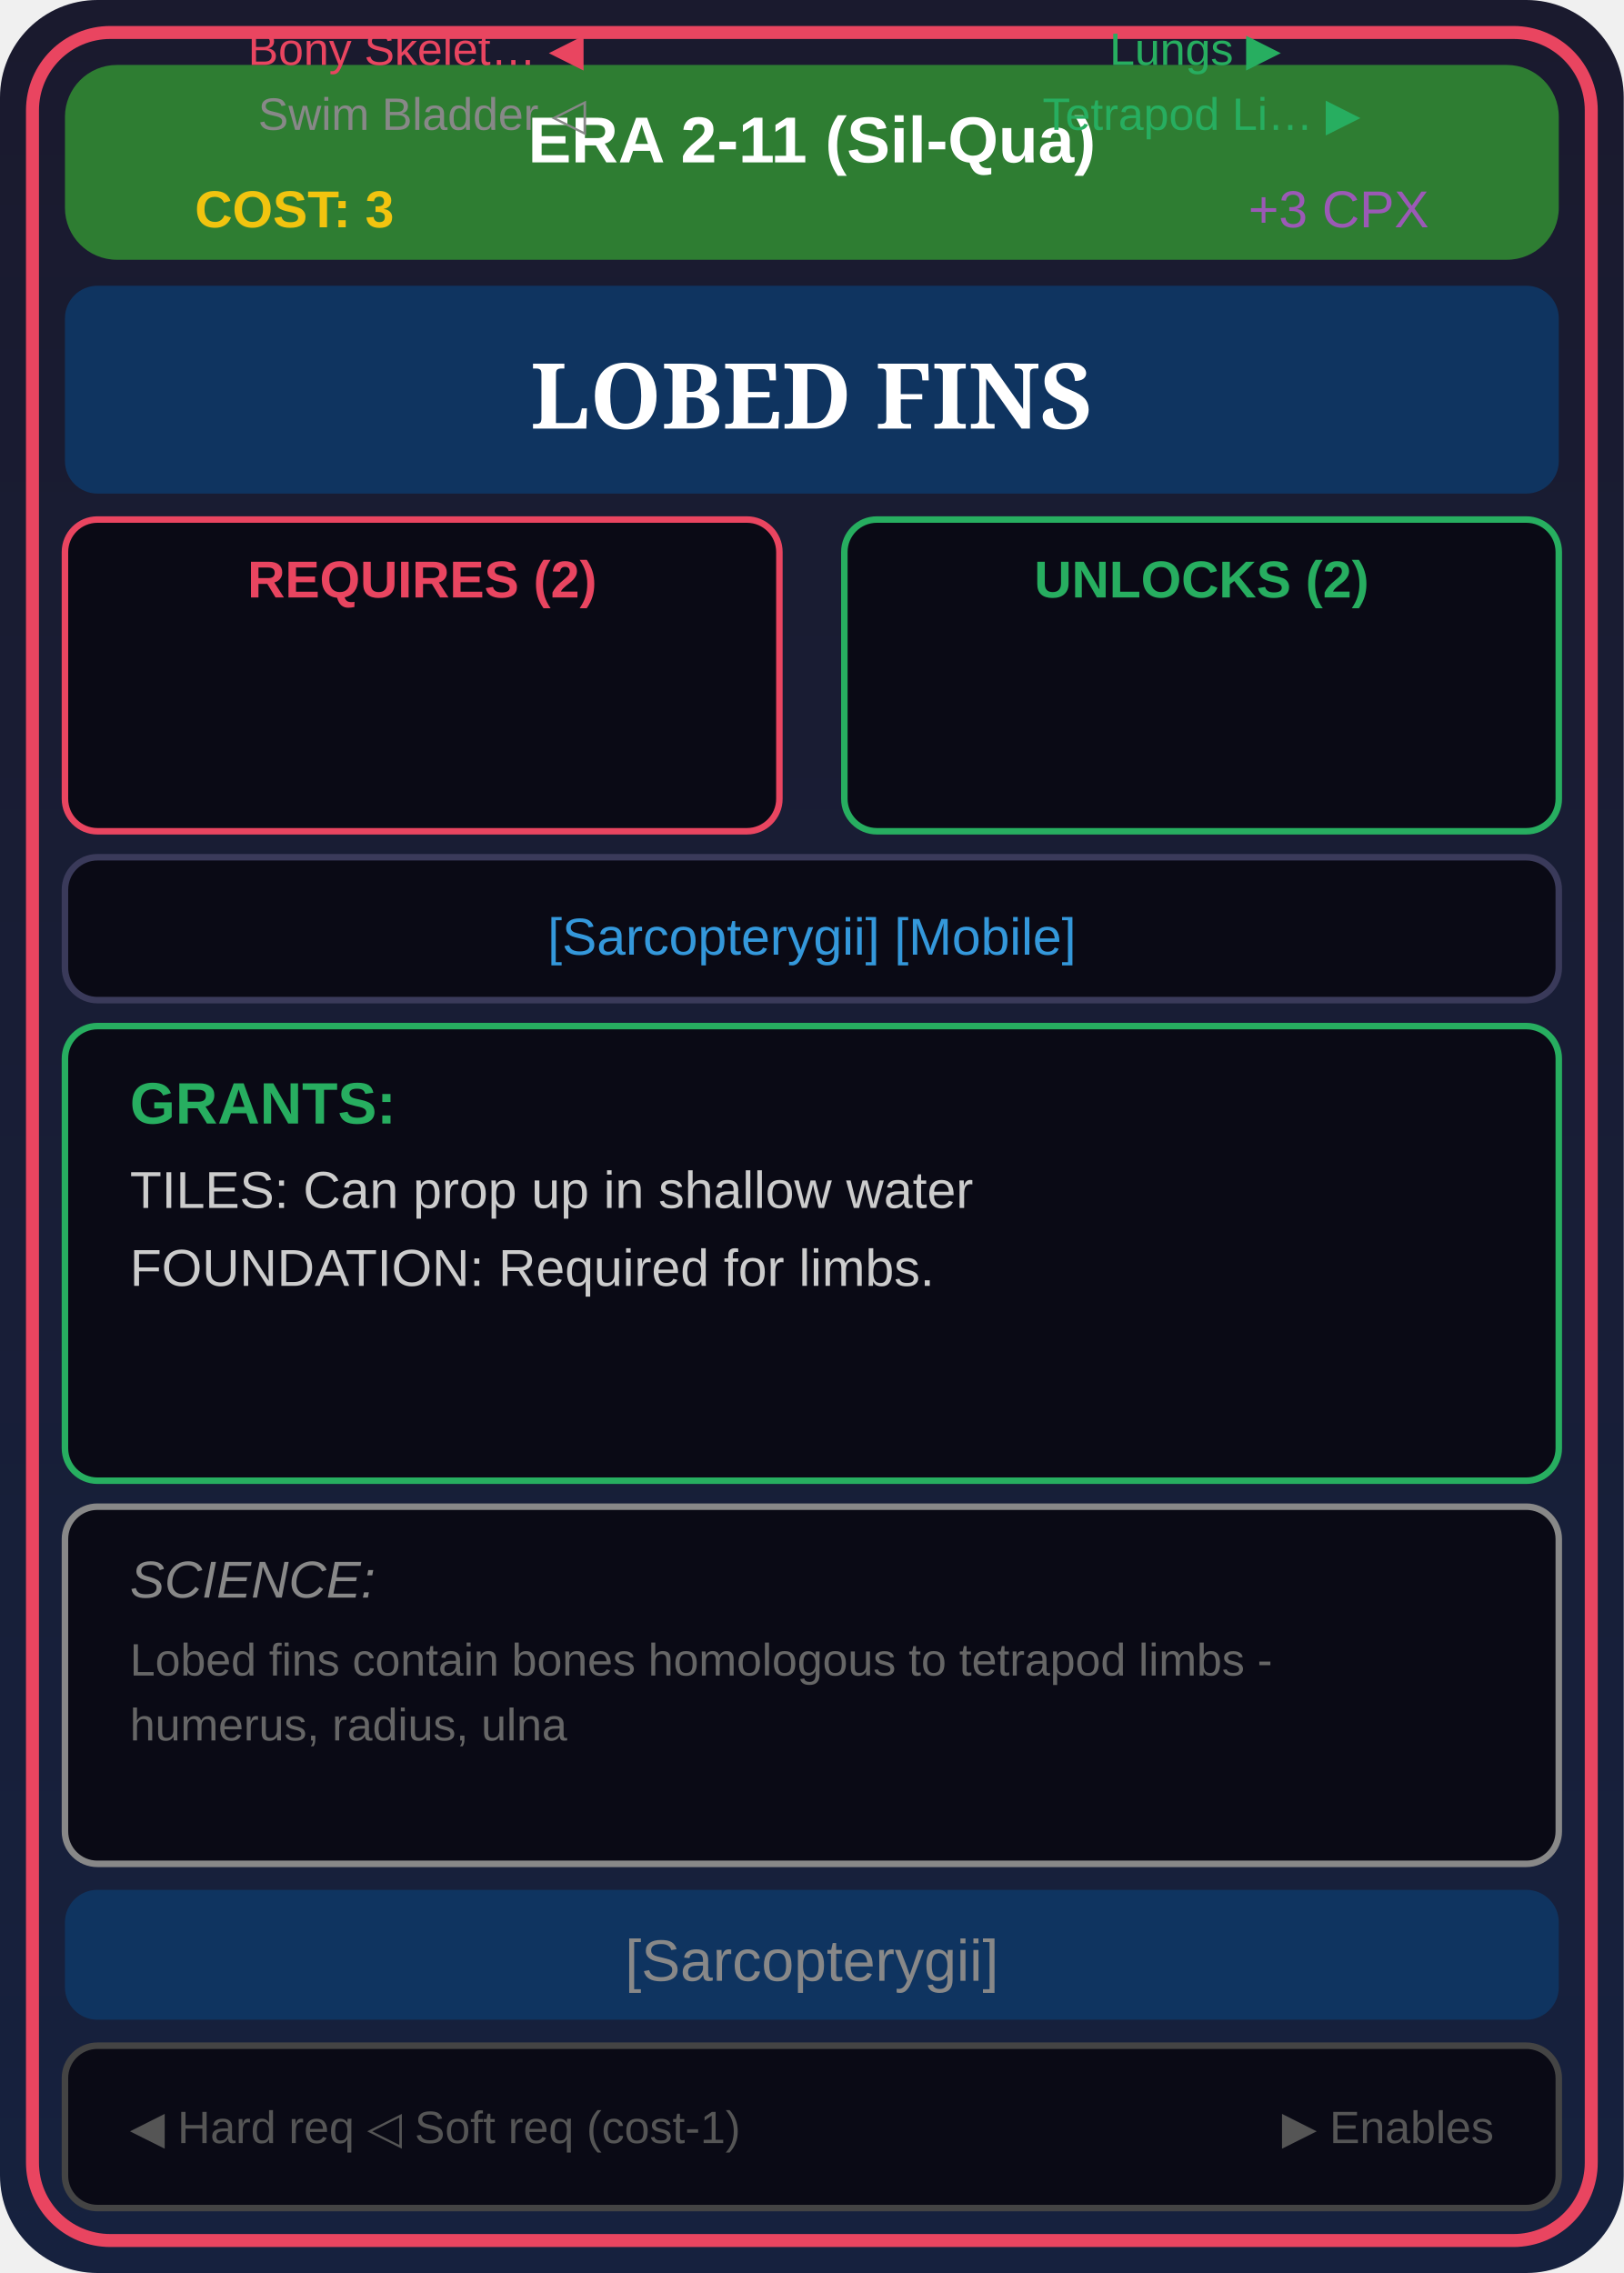
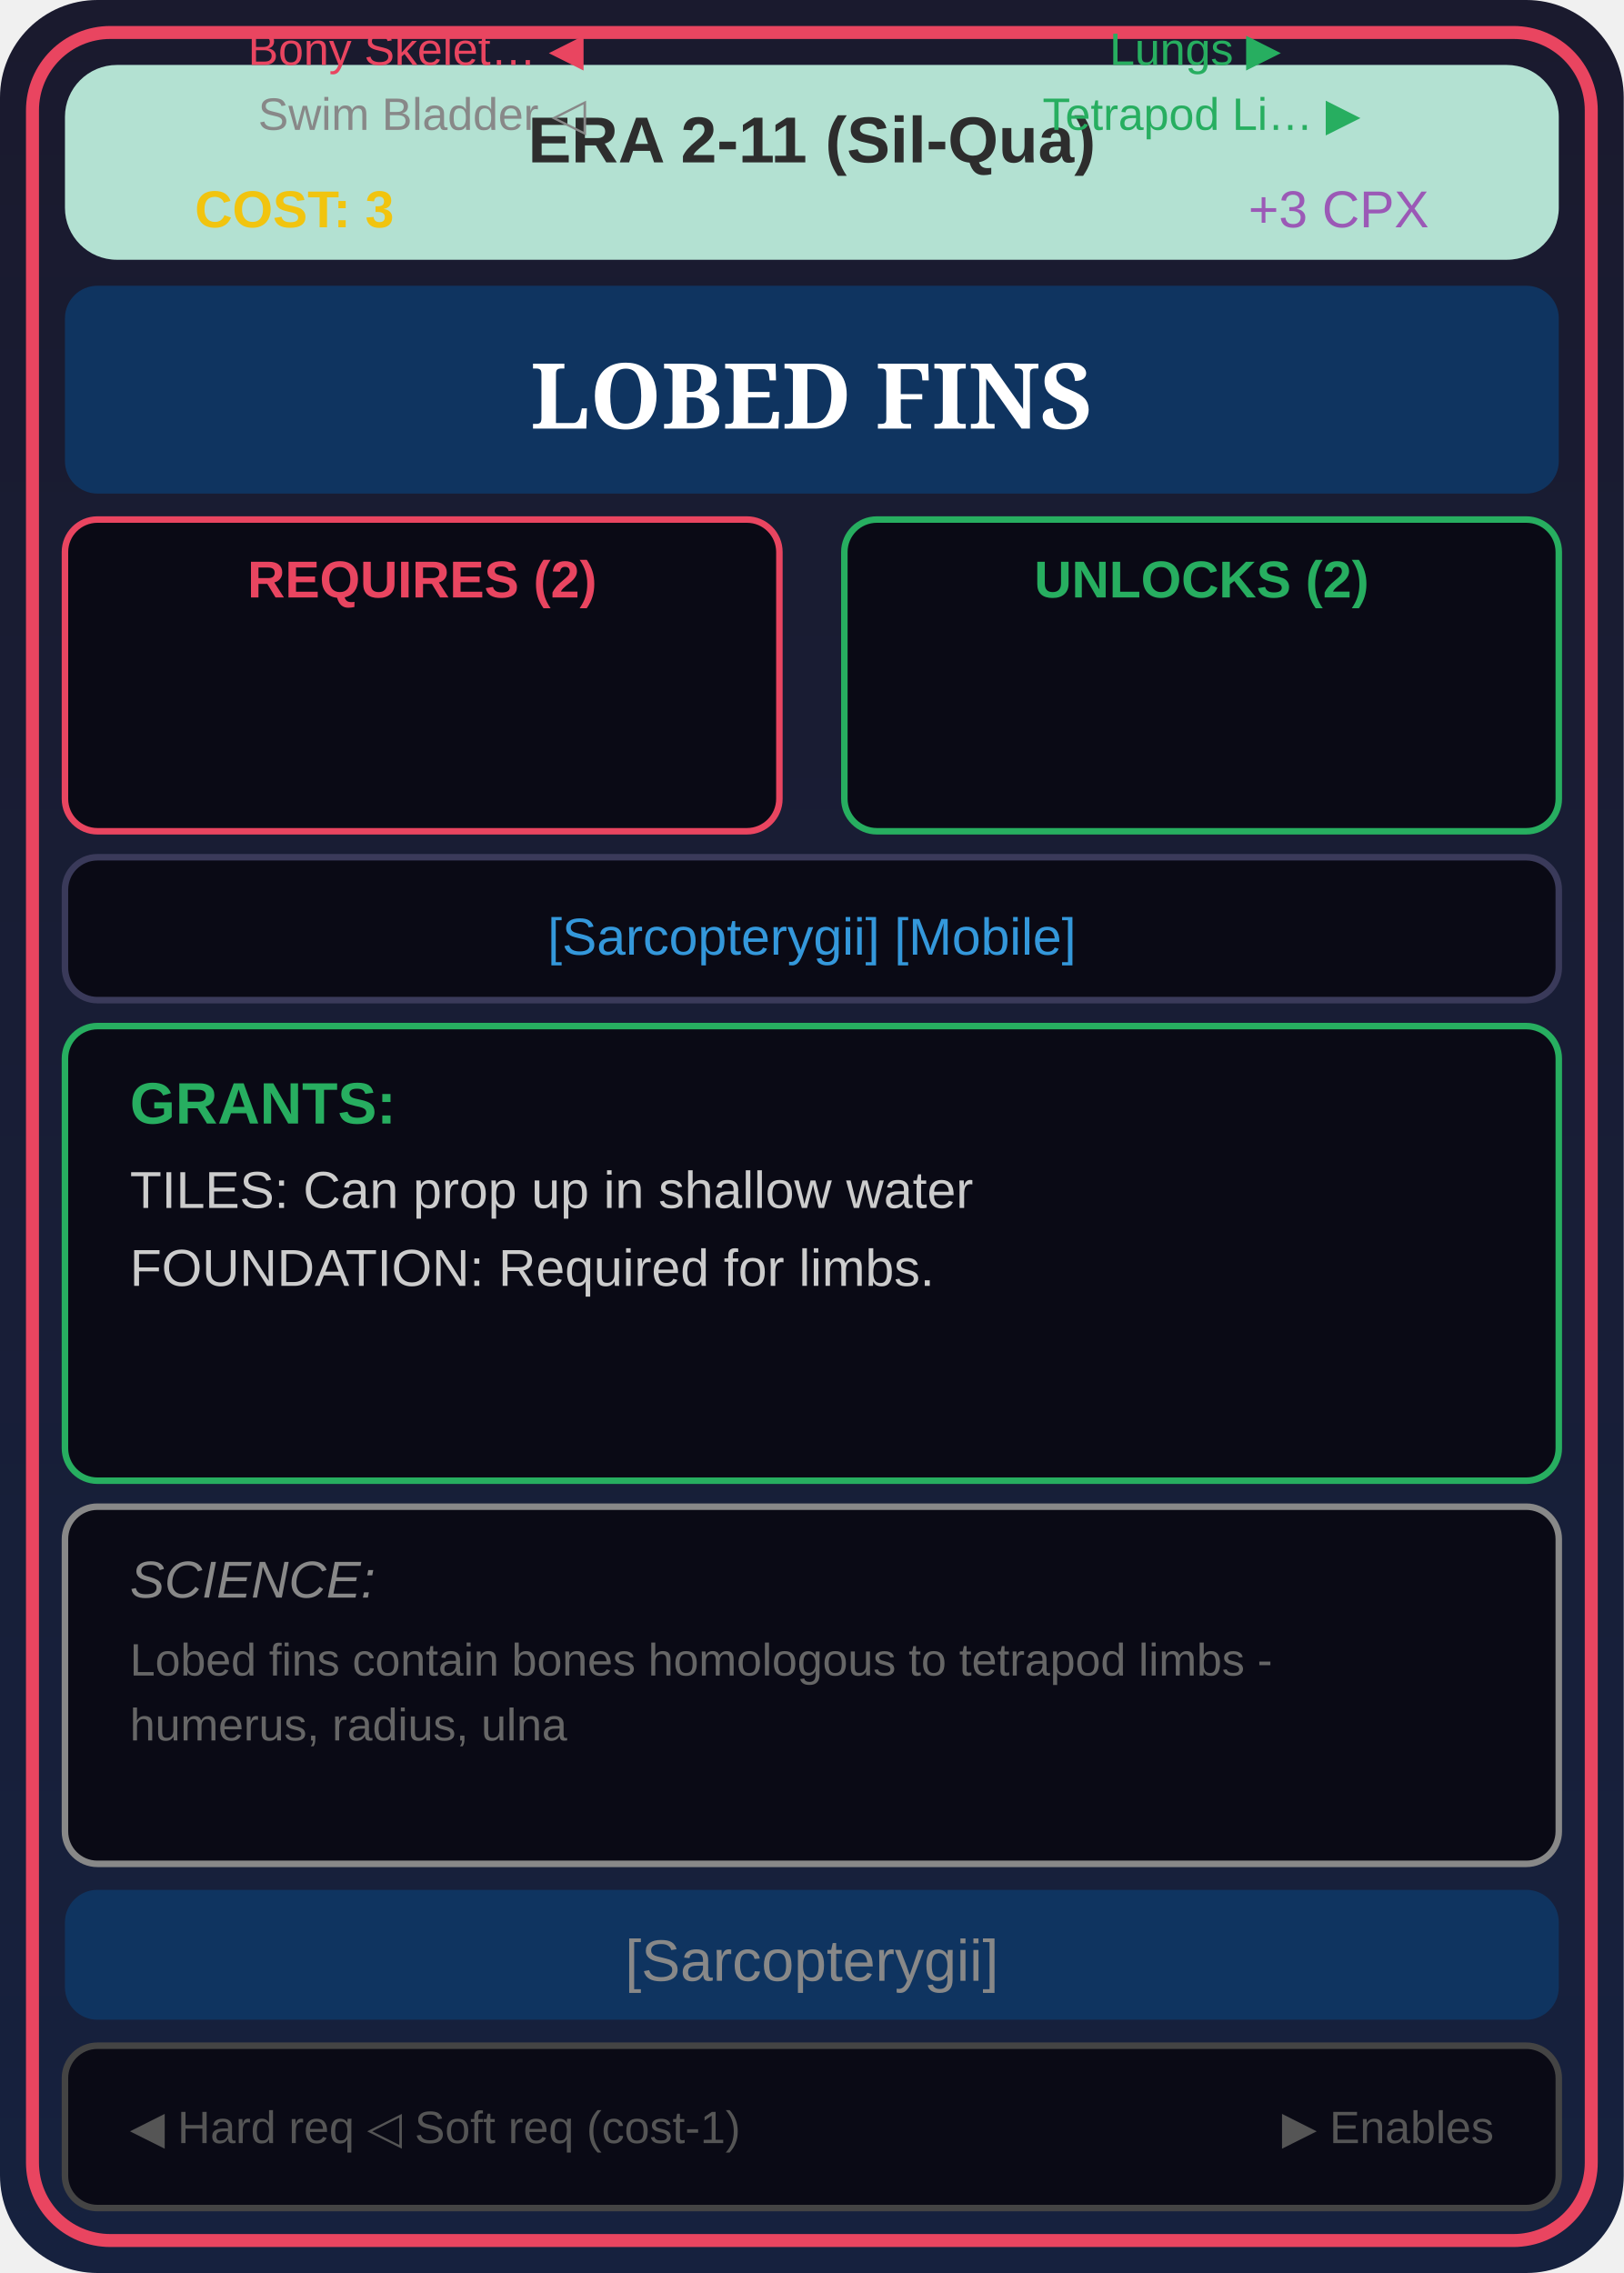
<svg xmlns="http://www.w3.org/2000/svg" viewBox="0 0 250 350" width="250" height="350">
  <defs>
    <linearGradient id="cardBg" x1="0%" y1="0%" x2="0%" y2="100%">
      <stop offset="0%" style="stop-color:#1a1a2e" />
      <stop offset="100%" style="stop-color:#16213e" />
    </linearGradient>
    <linearGradient id="eraGrad" x1="0%" y1="0%" x2="100%" y2="0%">
-       <stop offset="0%" style="stop-color:#2e7d32" />
-       <stop offset="100%" style="stop-color:#2e7d32" />
+       <stop offset="0%" style="stop-color:#B3E1D2" />
+       <stop offset="100%" style="stop-color:#B3E1D2" />
    </linearGradient>
  </defs>
  <rect width="250" height="350" fill="url(#cardBg)" rx="15" />
  <rect x="5" y="5" width="240" height="340" fill="none" stroke="#e94560" stroke-width="2" rx="12" />
  <rect x="10" y="10" width="230" height="30" fill="url(#eraGrad)" rx="8" />
-   <text x="125" y="25" font-family="Arial" font-size="10" fill="#fff" text-anchor="middle" font-weight="bold">ERA 2-11 (Sil-Qua)</text>
+   <text x="125" y="25" font-family="Arial" font-size="10" fill="#2d2d2d" text-anchor="middle" font-weight="bold">ERA 2-11 (Sil-Qua)</text>
  <text x="30" y="35" font-family="Arial" font-size="8" fill="#f1c40f" font-weight="bold">COST: 3</text>
  <text x="220" y="35" font-family="Arial" font-size="8" fill="#9b59b6" text-anchor="end">+3 CPX</text>
  <rect x="10" y="44" width="230" height="32" fill="#0f3460" rx="5" />
  <text x="125" y="66" font-family="Georgia" font-size="14" fill="#fff" text-anchor="middle" font-weight="bold">LOBED FINS</text>
  <rect x="10" y="80" width="110" height="48" fill="#0a0a15" stroke="#e94560" rx="5" />
  <text x="65" y="92" font-family="Arial" font-size="8" fill="#e94560" text-anchor="middle" font-weight="bold">REQUIRES (2)</text>
  <text font-family="Arial" font-size="7" text-anchor="middle">
    <tspan x="65" dy="10" fill="#e94560">Bony Skelet… ◀</tspan>
    <tspan x="65" dy="10" fill="#888">Swim Bladder ◁</tspan>
  </text>
  <rect x="130" y="80" width="110" height="48" fill="#0a0a15" stroke="#27ae60" rx="5" />
  <text x="185" y="92" font-family="Arial" font-size="8" fill="#27ae60" text-anchor="middle" font-weight="bold">UNLOCKS (2)</text>
  <text font-family="Arial" font-size="7" text-anchor="middle">
    <tspan x="185" dy="10" fill="#27ae60">Lungs ▶</tspan>
    <tspan x="185" dy="10" fill="#27ae60">Tetrapod Li… ▶</tspan>
  </text>
  <rect x="10" y="132" width="230" height="22" fill="#0a0a15" stroke="#3a3a5a" rx="5" />
  <text x="125" y="147" font-family="Arial" font-size="8" fill="#3498db" text-anchor="middle">[Sarcopterygii] [Mobile]</text>
  <rect x="10" y="158" width="230" height="70" fill="#0a0a15" stroke="#27ae60" rx="5" />
  <text x="20" y="173" font-family="Arial" font-size="9" fill="#27ae60" font-weight="bold">GRANTS:</text>
  <text x="20" y="186" font-family="Arial" font-size="8" fill="#ccc">TILES: Can prop up in shallow water</text>
  <text x="20" y="198" font-family="Arial" font-size="8" fill="#ccc">FOUNDATION: Required for limbs.</text>
  <text x="20" y="210" font-family="Arial" font-size="8" fill="#ccc" />
  <rect x="10" y="232" width="230" height="55" fill="#0a0a15" stroke="#888" rx="5" />
  <text x="20" y="246" font-family="Arial" font-size="8" fill="#888" font-style="italic">SCIENCE:</text>
  <text x="20" y="258" font-family="Arial" font-size="7" fill="#666">Lobed fins contain bones homologous to tetrapod limbs -</text>
  <text x="20" y="268" font-family="Arial" font-size="7" fill="#666"> humerus, radius, ulna</text>
  <rect x="10" y="291" width="230" height="20" fill="#0f3460" rx="5" />
  <text x="125" y="305" font-family="Arial" font-size="9" fill="#888" text-anchor="middle">[Sarcopterygii]</text>
  <rect x="10" y="315" width="230" height="25" fill="#0a0a15" stroke="#444" rx="5" />
  <text x="20" y="330" font-family="Arial" font-size="7" fill="#555">◀ Hard req  ◁ Soft req (cost-1)</text>
  <text x="230" y="330" font-family="Arial" font-size="7" fill="#555" text-anchor="end">▶ Enables</text>
</svg>
